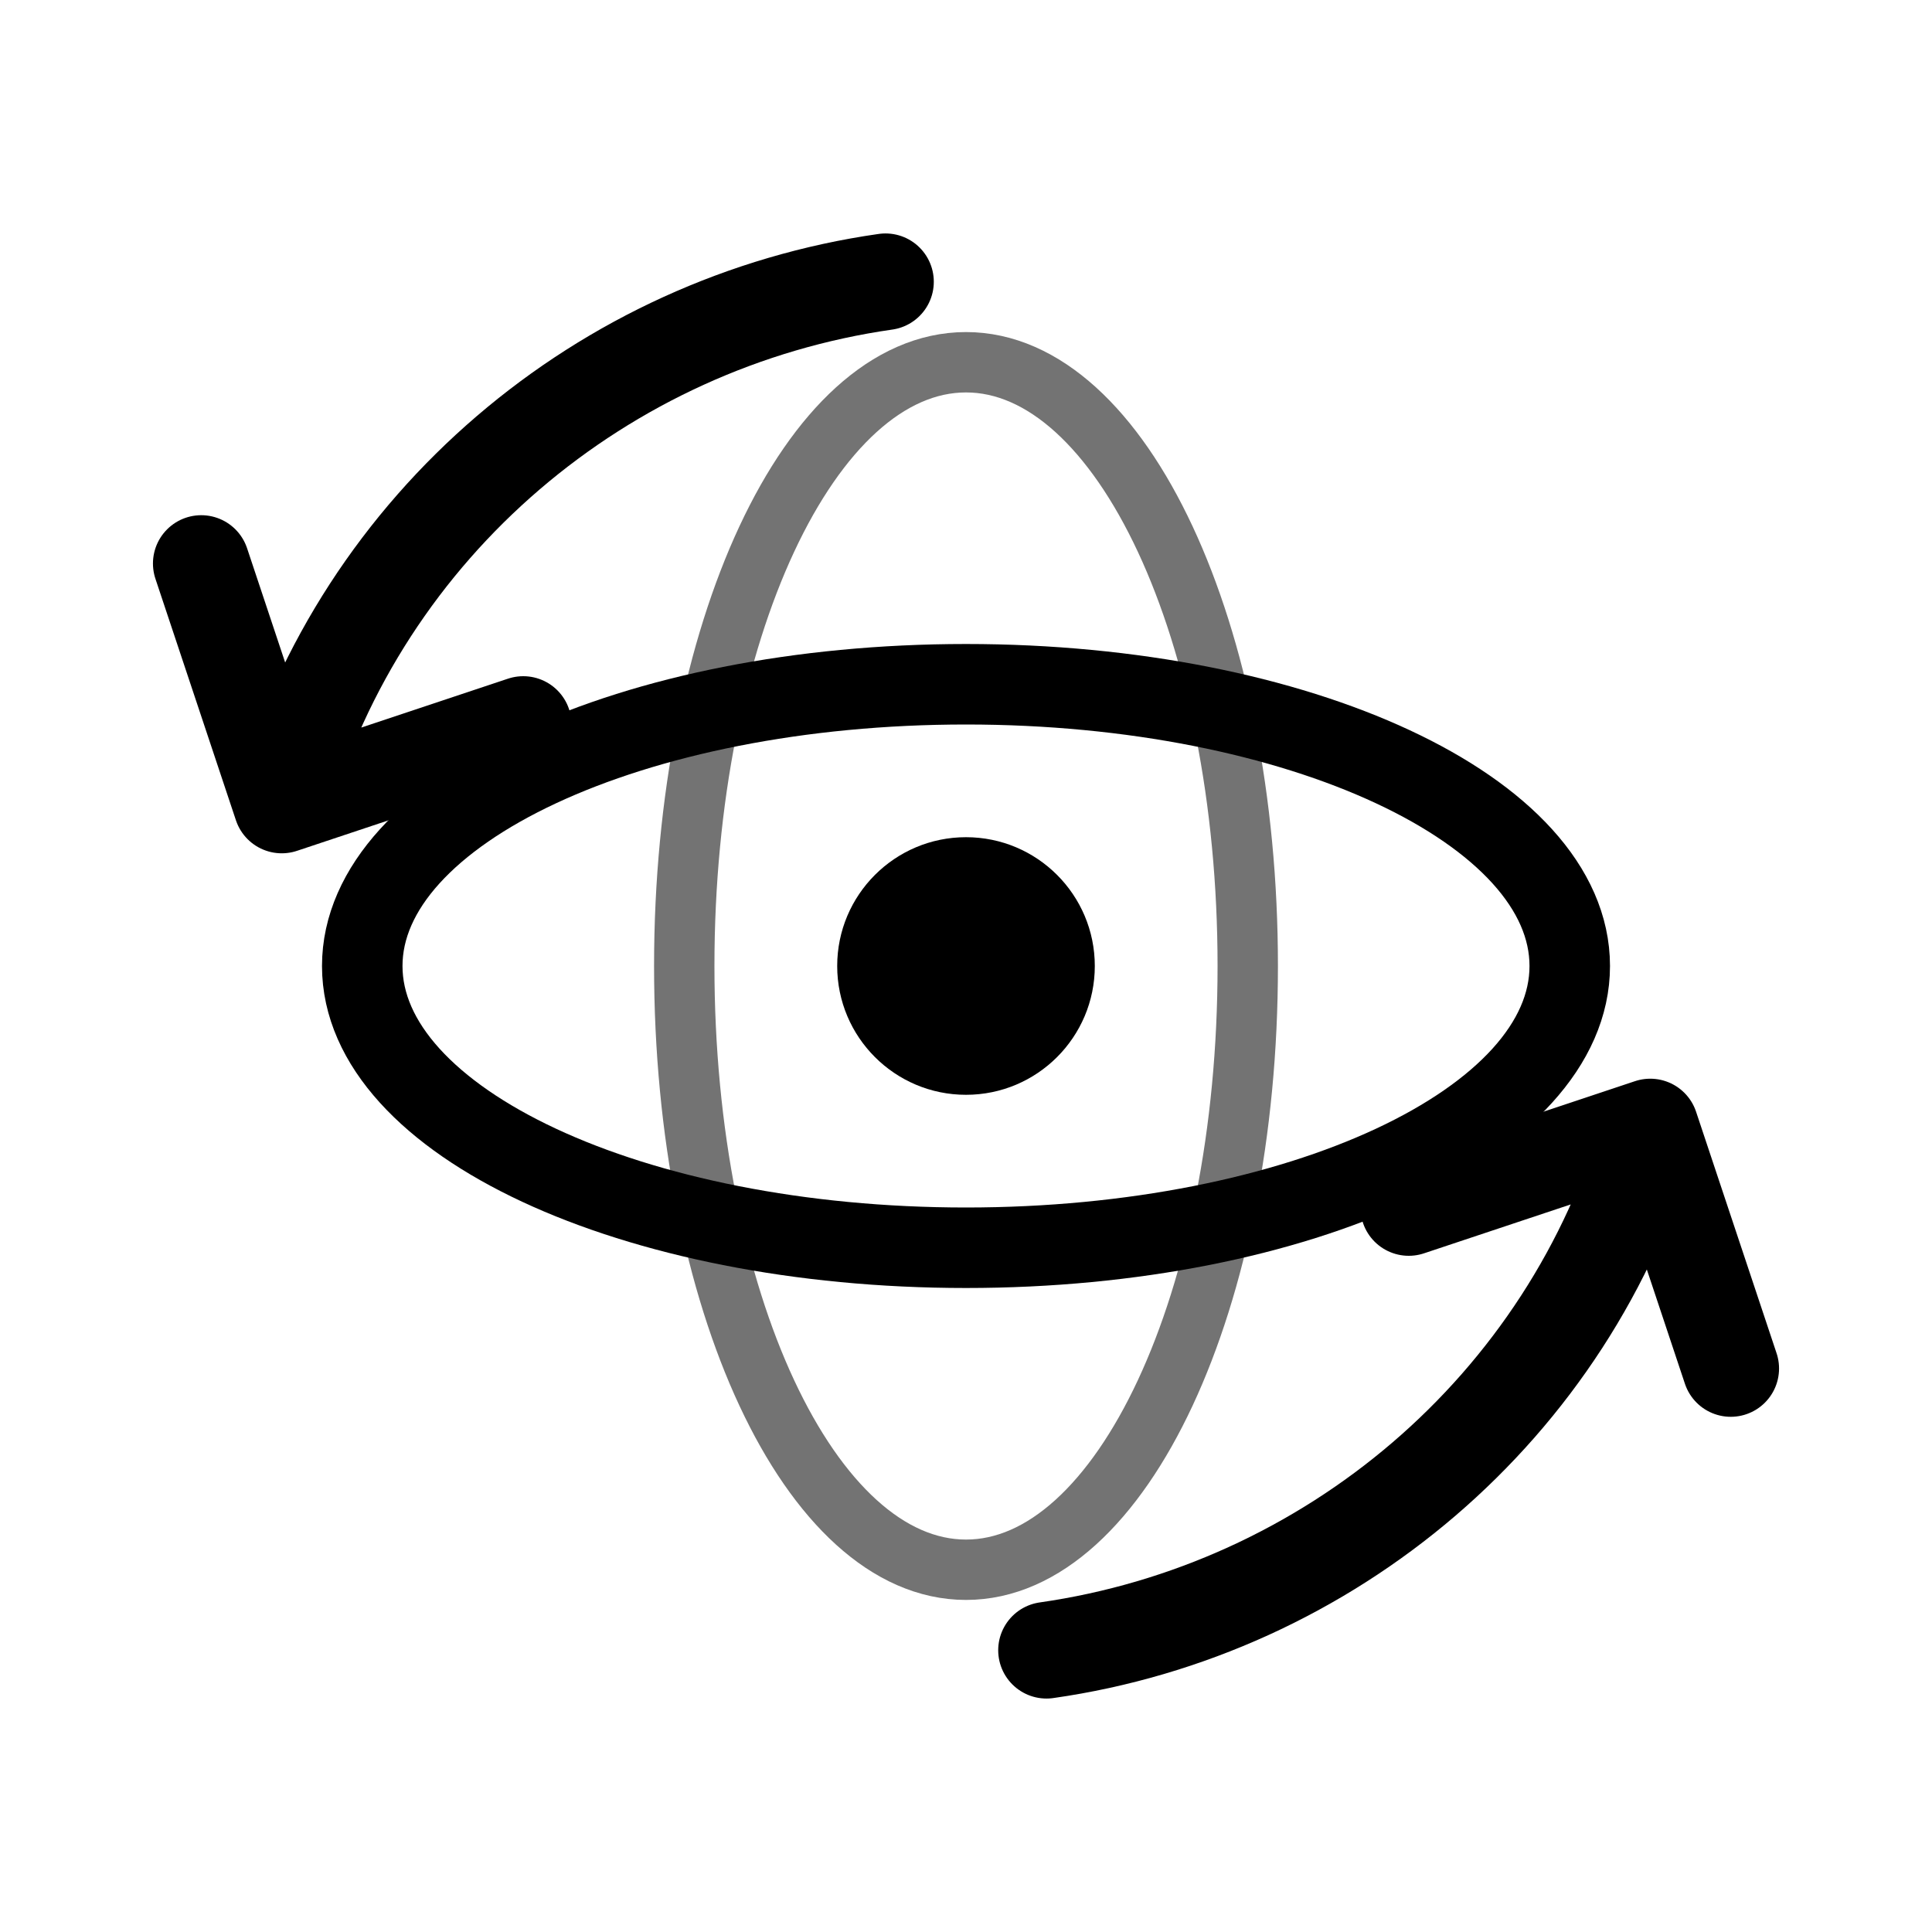
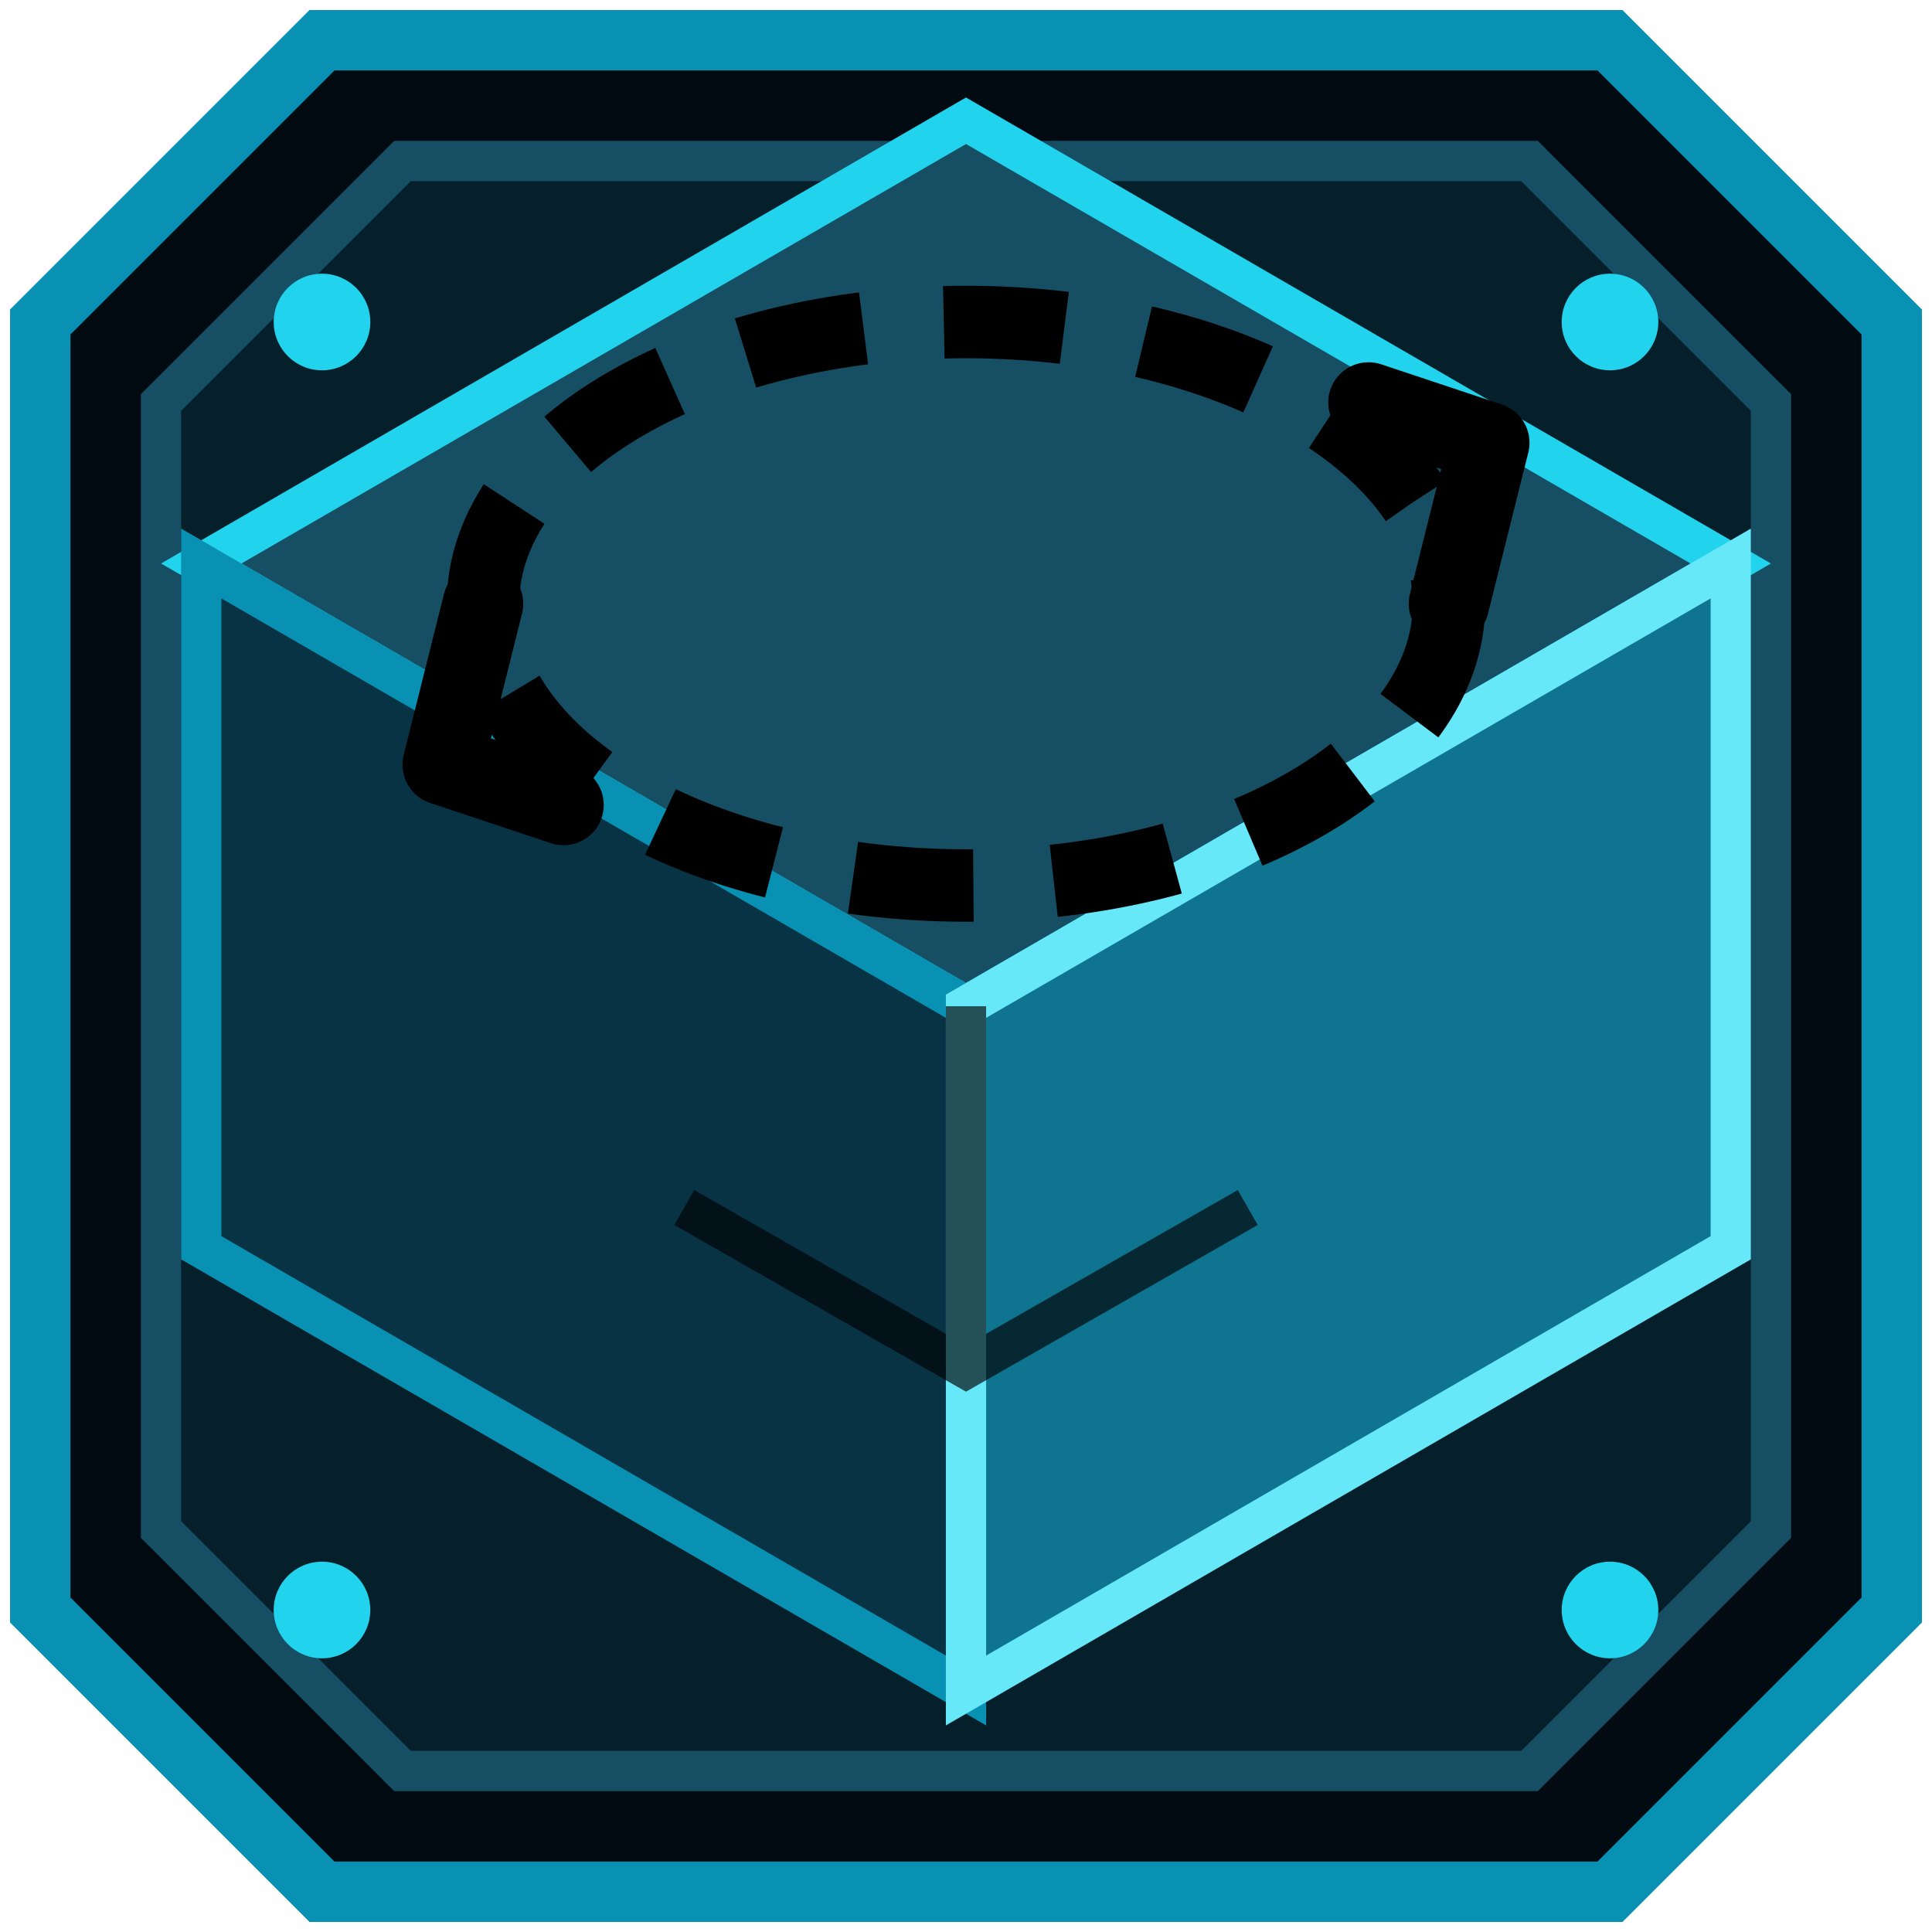
- <svg xmlns="http://www.w3.org/2000/svg" viewBox="0 0 48 48">
-   <g fill="none" stroke="currentColor" stroke-linecap="round" stroke-linejoin="round">
-     <ellipse cx="24" cy="24" rx="15" ry="7" stroke-width="2" />
-     <ellipse cx="24" cy="24" rx="7" ry="15" stroke-width="1.5" opacity=".55" />
-     <path d="M7 20c2-7 8-12 15-13M7 20l-2-6m2 6 6-2M41 28c-2 7-8 12-15 13m15-13 2 6m-2-6-6 2" stroke-width="2.4" />
-     <circle cx="24" cy="24" r="3.2" fill="currentColor" stroke-width="0" />
+ <svg xmlns="http://www.w3.org/2000/svg" viewBox="0 0 48 48" role="img" aria-label="Girar volumen">
+   <style>svg&gt;path:nth-of-type(1){fill:#164e63;stroke:#22d3ee;opacity:1}svg&gt;path:nth-of-type(2){fill:#083344;stroke:#0891b2;opacity:1}svg&gt;path:nth-of-type(3){fill:#0e7490;stroke:#67e8f9;opacity:1}</style>
+   <g aria-hidden="true">
+     <path d="M8 1h32l7 7v32l-7 7H8l-7-7V8Z" fill="#020b12" stroke="#0891b2" stroke-width="1.5" />
+     <path d="M10 4h28l6 6v28l-6 6H10l-6-6V10Z" fill="#06202b" stroke="#164e63" />
+     <g fill="#22d3ee">
+       <circle cx="8" cy="8" r="1.2" />
+       <circle cx="40" cy="8" r="1.2" />
+       <circle cx="8" cy="40" r="1.2" />
+       <circle cx="40" cy="40" r="1.2" />
+     </g>
  </g>
+   <path d="M24 3 43 14 24 25 5 14Z" fill="currentColor" opacity=".08" stroke="currentColor" />
+   <path d="m5 14 19 11v17L5 31Z" fill="currentColor" opacity=".03" stroke="currentColor" />
+   <path d="m43 14-19 11v17l19-11Z" fill="currentColor" opacity=".13" stroke="currentColor" />
+   <ellipse cx="24" cy="15" rx="12" ry="7" fill="none" stroke="currentColor" stroke-width="1.8" stroke-dasharray="3 2" />
+   <path d="m34 10 3 1-1 4M14 20l-3-1 1-4" fill="none" stroke="currentColor" stroke-width="2" stroke-linecap="round" stroke-linejoin="round" />
+   <path d="m17 30 7 4 7-4M24 25v9" fill="none" stroke="currentColor" opacity=".65" />
</svg>
